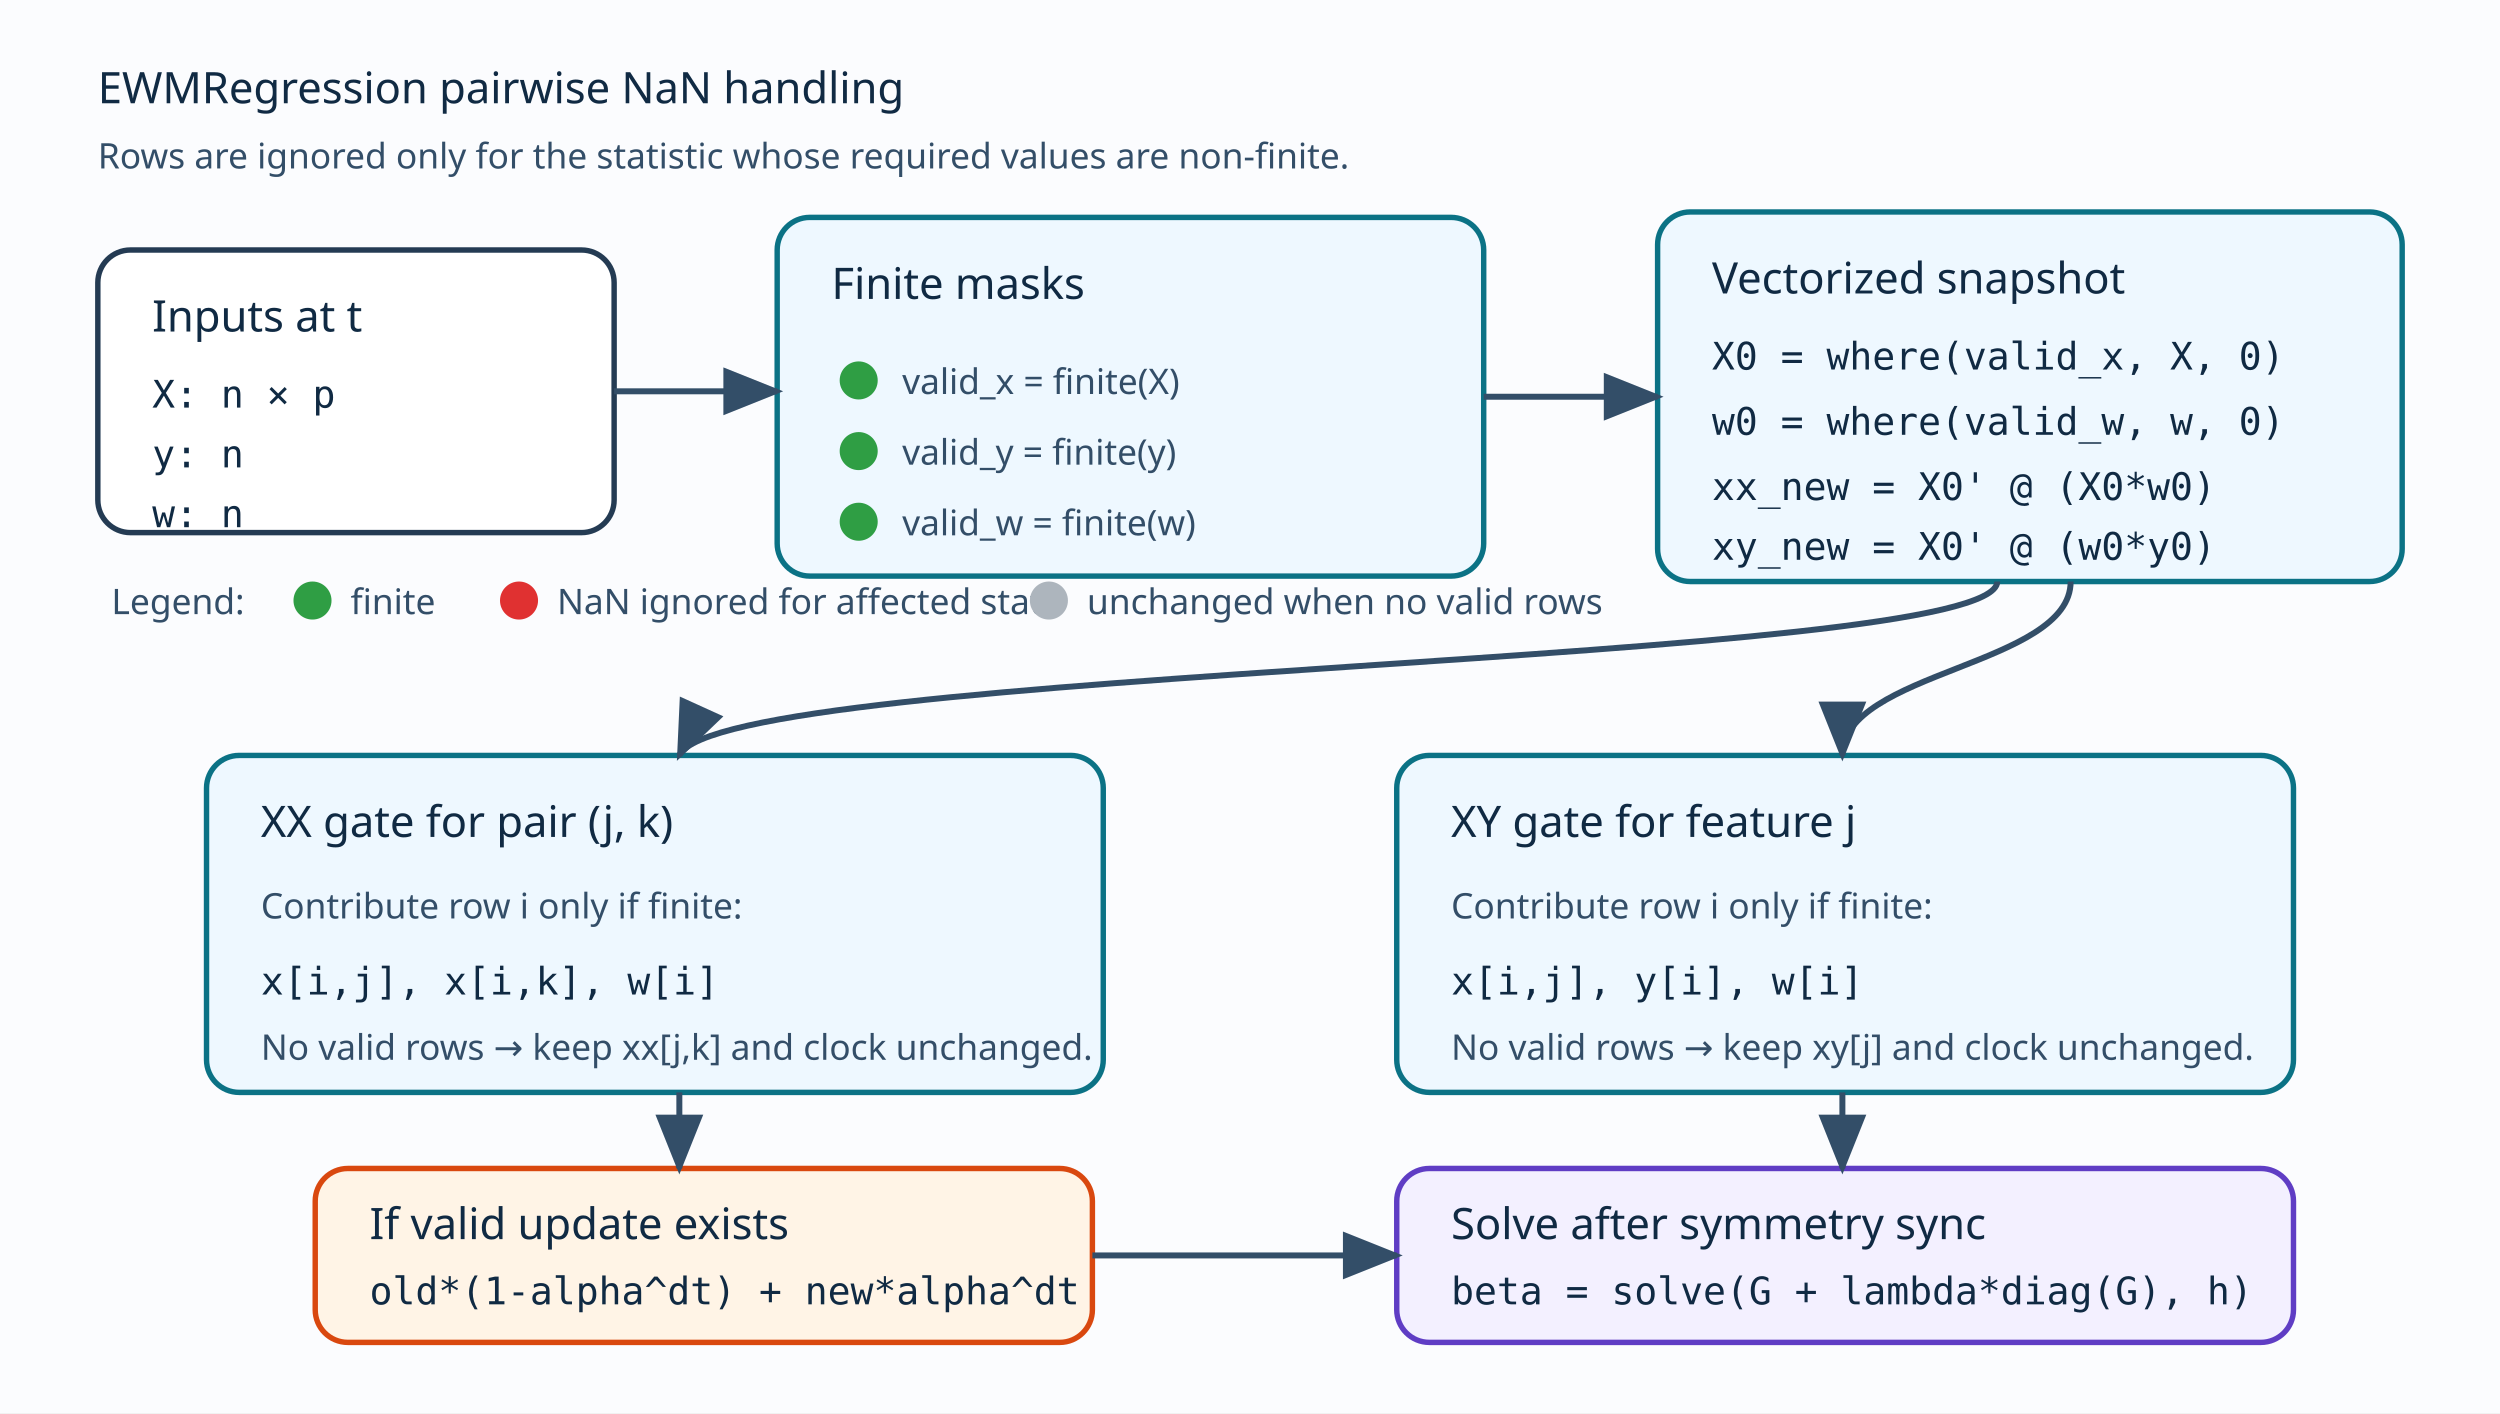
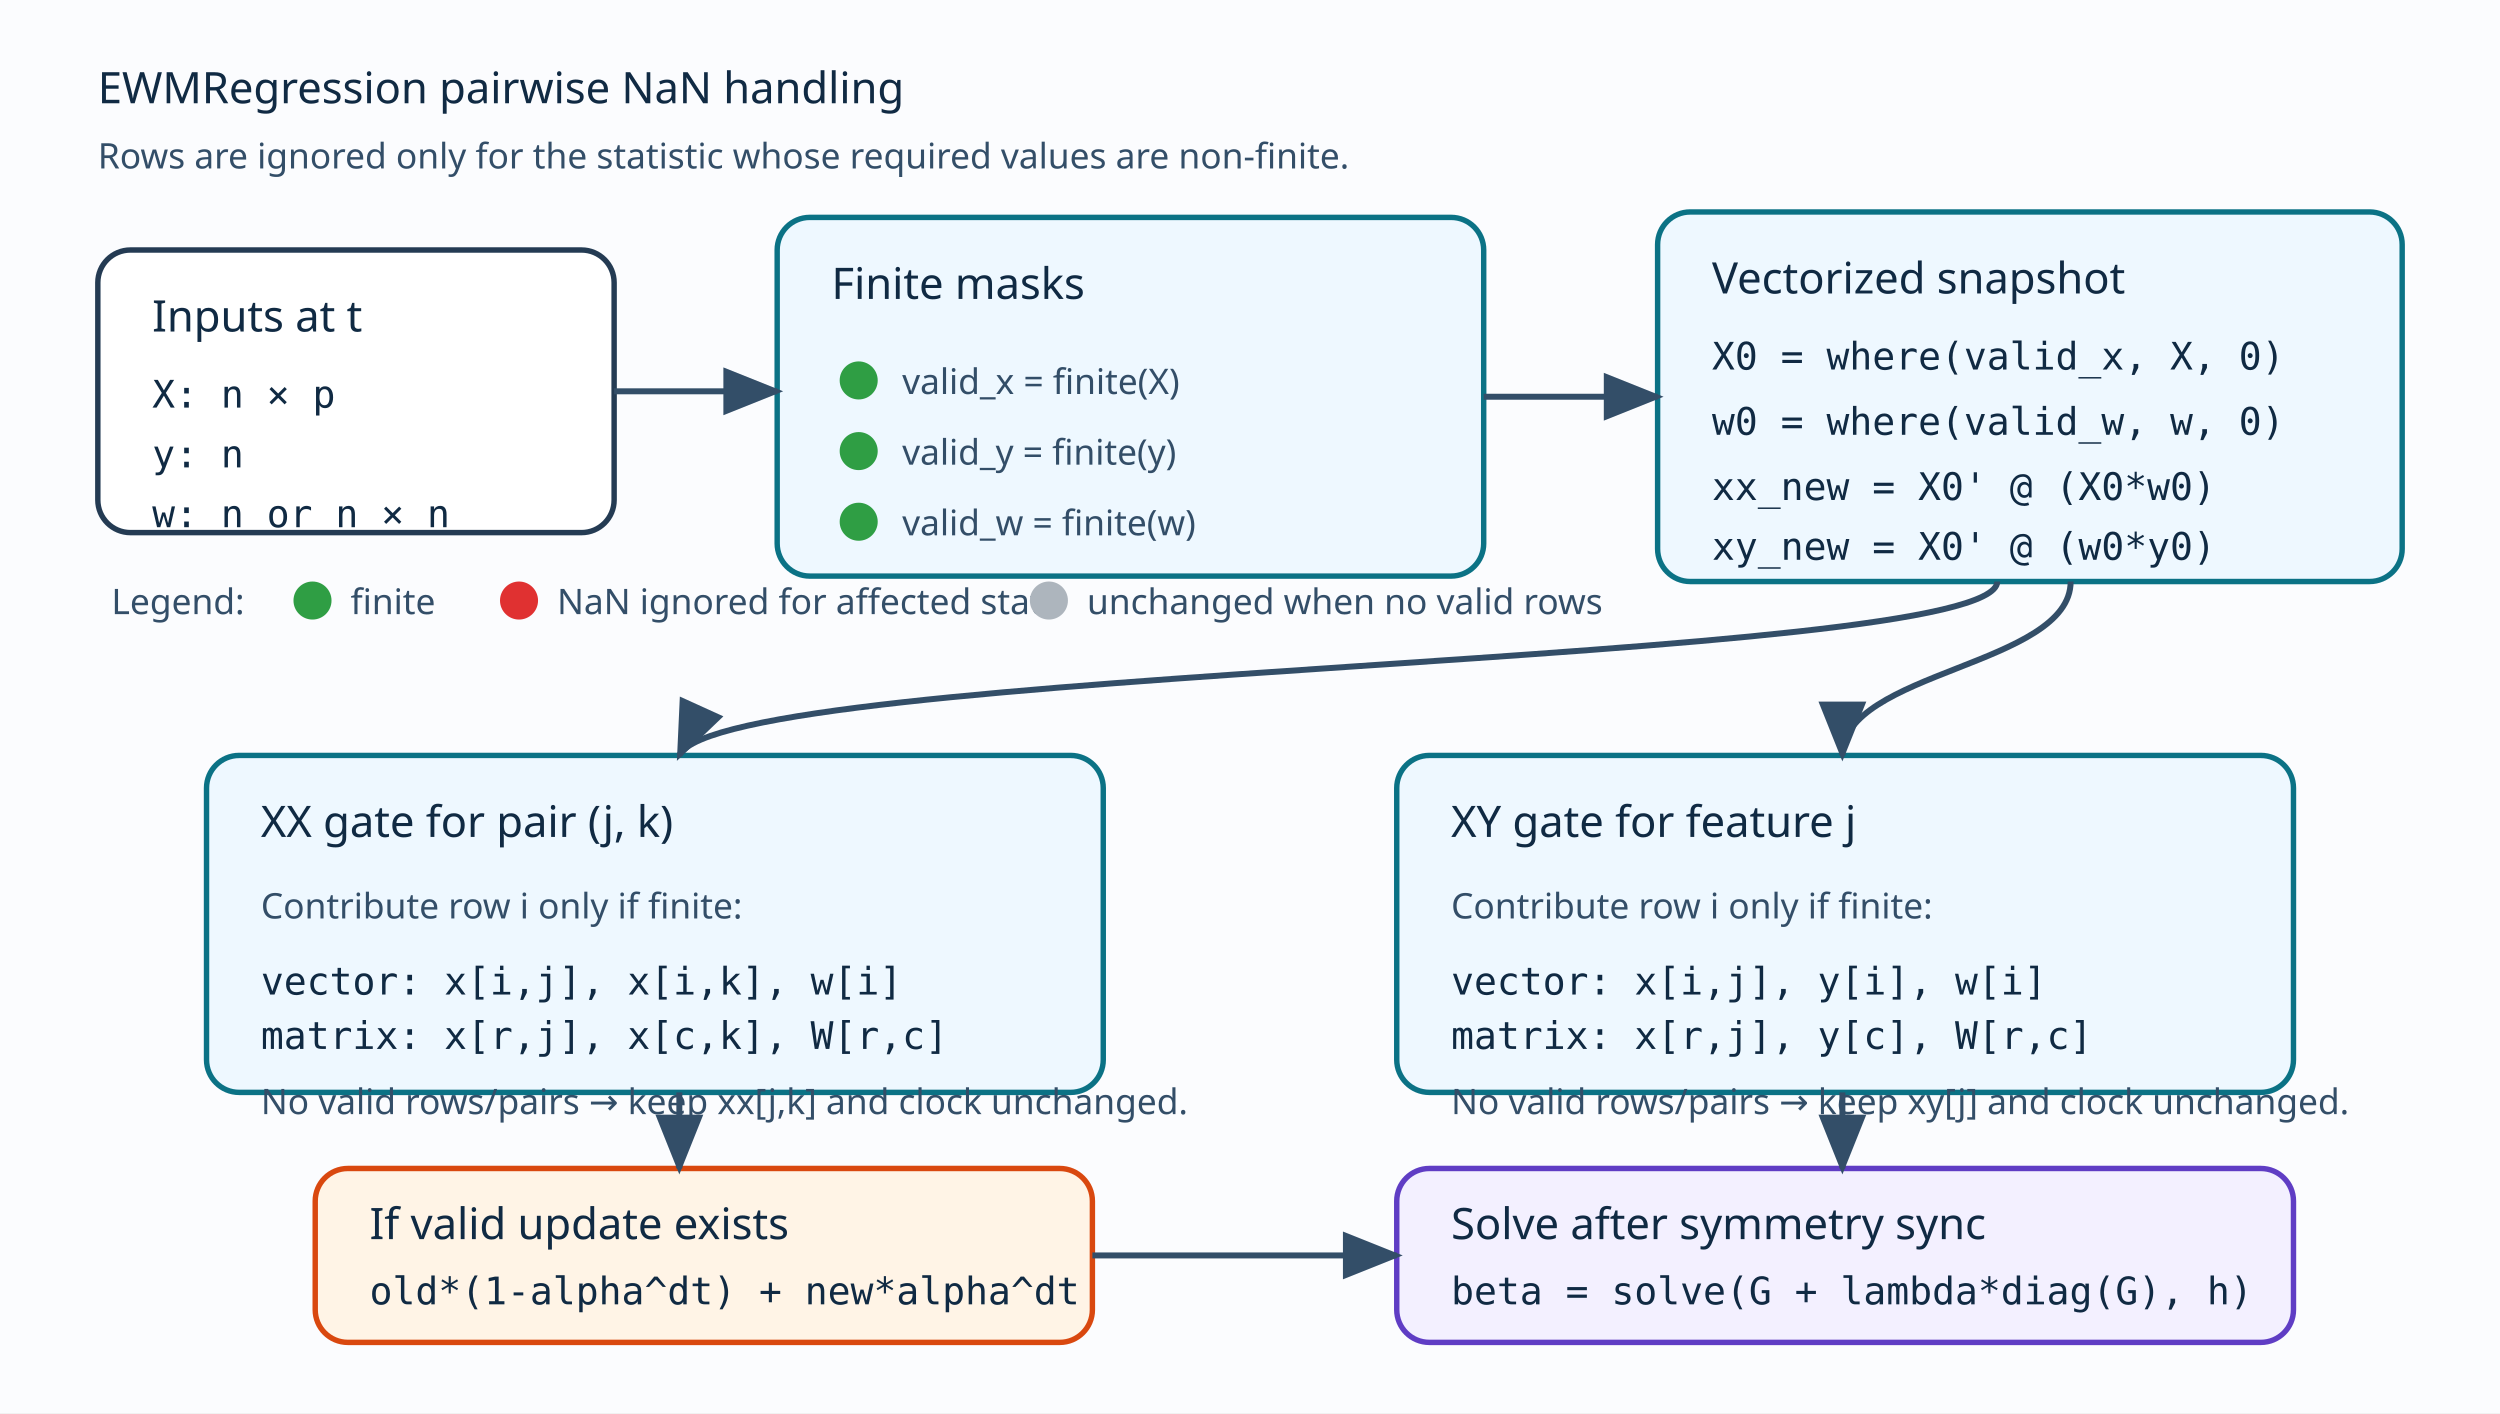
<svg xmlns="http://www.w3.org/2000/svg" width="920" height="520" viewBox="0 0 920 520" role="img" aria-labelledby="title desc">
  <defs>
    <style>
      .bg{fill:#fbfcfe}.box{fill:#fff;stroke:#243b53;stroke-width:2;rx:12}.gate{fill:#eef8ff;stroke:#0b7285;stroke-width:2;rx:12}.hold{fill:#fff4e6;stroke:#d9480f;stroke-width:2;rx:12}.solve{fill:#f3f0ff;stroke:#5f3dc4;stroke-width:2;rx:12}.txt{font:16px sans-serif;fill:#102a43}.small{font:13px sans-serif;fill:#334e68}.code{font:14px monospace;fill:#102a43}.arrow{stroke:#334e68;stroke-width:2.2;fill:none;marker-end:url(#arrow)}.good{fill:#2f9e44}.bad{fill:#e03131}.muted{fill:#adb5bd}
    </style>
    <marker id="arrow" markerWidth="10" markerHeight="8" refX="9" refY="4" orient="auto">
      <path d="M0,0 L10,4 L0,8 z" fill="#334e68" />
    </marker>
  </defs>
  <rect class="bg" x="0" y="0" width="920" height="520" />
  <text class="txt" x="36" y="38" font-weight="700">EWMRegression pairwise NaN handling</text>
  <text class="small" x="36" y="62">Rows are ignored only for the statistic whose required values are non-finite.</text>
  <rect class="box" x="36" y="92" width="190" height="104" />
  <text class="txt" x="56" y="122" font-weight="700">Inputs at t</text>
  <text class="code" x="56" y="150">X: n × p</text>
  <text class="code" x="56" y="172">y: n</text>
-   <text class="code" x="56" y="194">w: n</text>
+   <text class="code" x="56" y="194">w: n or n × n</text>
  <rect class="gate" x="286" y="80" width="260" height="132" />
  <text class="txt" x="306" y="110" font-weight="700">Finite masks</text>
  <circle class="good" cx="316" cy="140" r="7" />
  <text class="small" x="332" y="145">valid_x = finite(X)</text>
  <circle class="good" cx="316" cy="166" r="7" />
  <text class="small" x="332" y="171">valid_y = finite(y)</text>
  <circle class="good" cx="316" cy="192" r="7" />
  <text class="small" x="332" y="197">valid_w = finite(w)</text>
  <rect class="gate" x="610" y="78" width="274" height="136" />
  <text class="txt" x="630" y="108" font-weight="700">Vectorized snapshot</text>
  <text class="code" x="630" y="136">X0 = where(valid_x, X, 0)</text>
  <text class="code" x="630" y="160">w0 = where(valid_w, w, 0)</text>
  <text class="code" x="630" y="184">xx_new = X0' @ (X0*w0)</text>
  <text class="code" x="630" y="206">xy_new = X0' @ (w0*y0)</text>
  <path class="arrow" d="M226 144 H286" />
  <path class="arrow" d="M546 146 H610" />
  <rect class="gate" x="76" y="278" width="330" height="124" />
  <text class="txt" x="96" y="308" font-weight="700">XX gate for pair (j, k)</text>
  <text class="small" x="96" y="338">Contribute row i only if finite:</text>
-   <text class="code" x="96" y="366">x[i,j], x[i,k], w[i]</text>
-   <text class="small" x="96" y="390">No valid rows → keep xx[j,k] and clock unchanged.</text>
+   <text class="code" x="96" y="366">vector: x[i,j], x[i,k], w[i]</text>
+   <text class="code" x="96" y="386">matrix: x[r,j], x[c,k], W[r,c]</text>
+   <text class="small" x="96" y="410">No valid rows/pairs → keep xx[j,k] and clock unchanged.</text>
  <rect class="gate" x="514" y="278" width="330" height="124" />
  <text class="txt" x="534" y="308" font-weight="700">XY gate for feature j</text>
  <text class="small" x="534" y="338">Contribute row i only if finite:</text>
-   <text class="code" x="534" y="366">x[i,j], y[i], w[i]</text>
-   <text class="small" x="534" y="390">No valid rows → keep xy[j] and clock unchanged.</text>
+   <text class="code" x="534" y="366">vector: x[i,j], y[i], w[i]</text>
+   <text class="code" x="534" y="386">matrix: x[r,j], y[c], W[r,c]</text>
+   <text class="small" x="534" y="410">No valid rows/pairs → keep xy[j] and clock unchanged.</text>
  <path class="arrow" d="M735 214 C735 245 265 245 250 278" />
  <path class="arrow" d="M762 214 C762 245 678 247 678 278" />
  <rect class="hold" x="116" y="430" width="286" height="64" />
  <text class="txt" x="136" y="456" font-weight="700">If valid update exists</text>
  <text class="code" x="136" y="480">old*(1-alpha^dt) + new*alpha^dt</text>
  <rect class="solve" x="514" y="430" width="330" height="64" />
  <text class="txt" x="534" y="456" font-weight="700">Solve after symmetry sync</text>
  <text class="code" x="534" y="480">beta = solve(G + lambda*diag(G), h)</text>
  <path class="arrow" d="M250 402 V430" />
  <path class="arrow" d="M678 402 V430" />
  <path class="arrow" d="M402 462 H514" />
  <g transform="translate(41 226)">
    <text class="small" x="0" y="0" font-weight="700">Legend:</text>
    <circle class="good" cx="74" cy="-5" r="7" />
    <text class="small" x="88" y="0">finite</text>
    <circle class="bad" cx="150" cy="-5" r="7" />
    <text class="small" x="164" y="0">NaN ignored for affected stat</text>
    <circle class="muted" cx="345" cy="-5" r="7" />
    <text class="small" x="359" y="0">unchanged when no valid rows</text>
  </g>
</svg>
